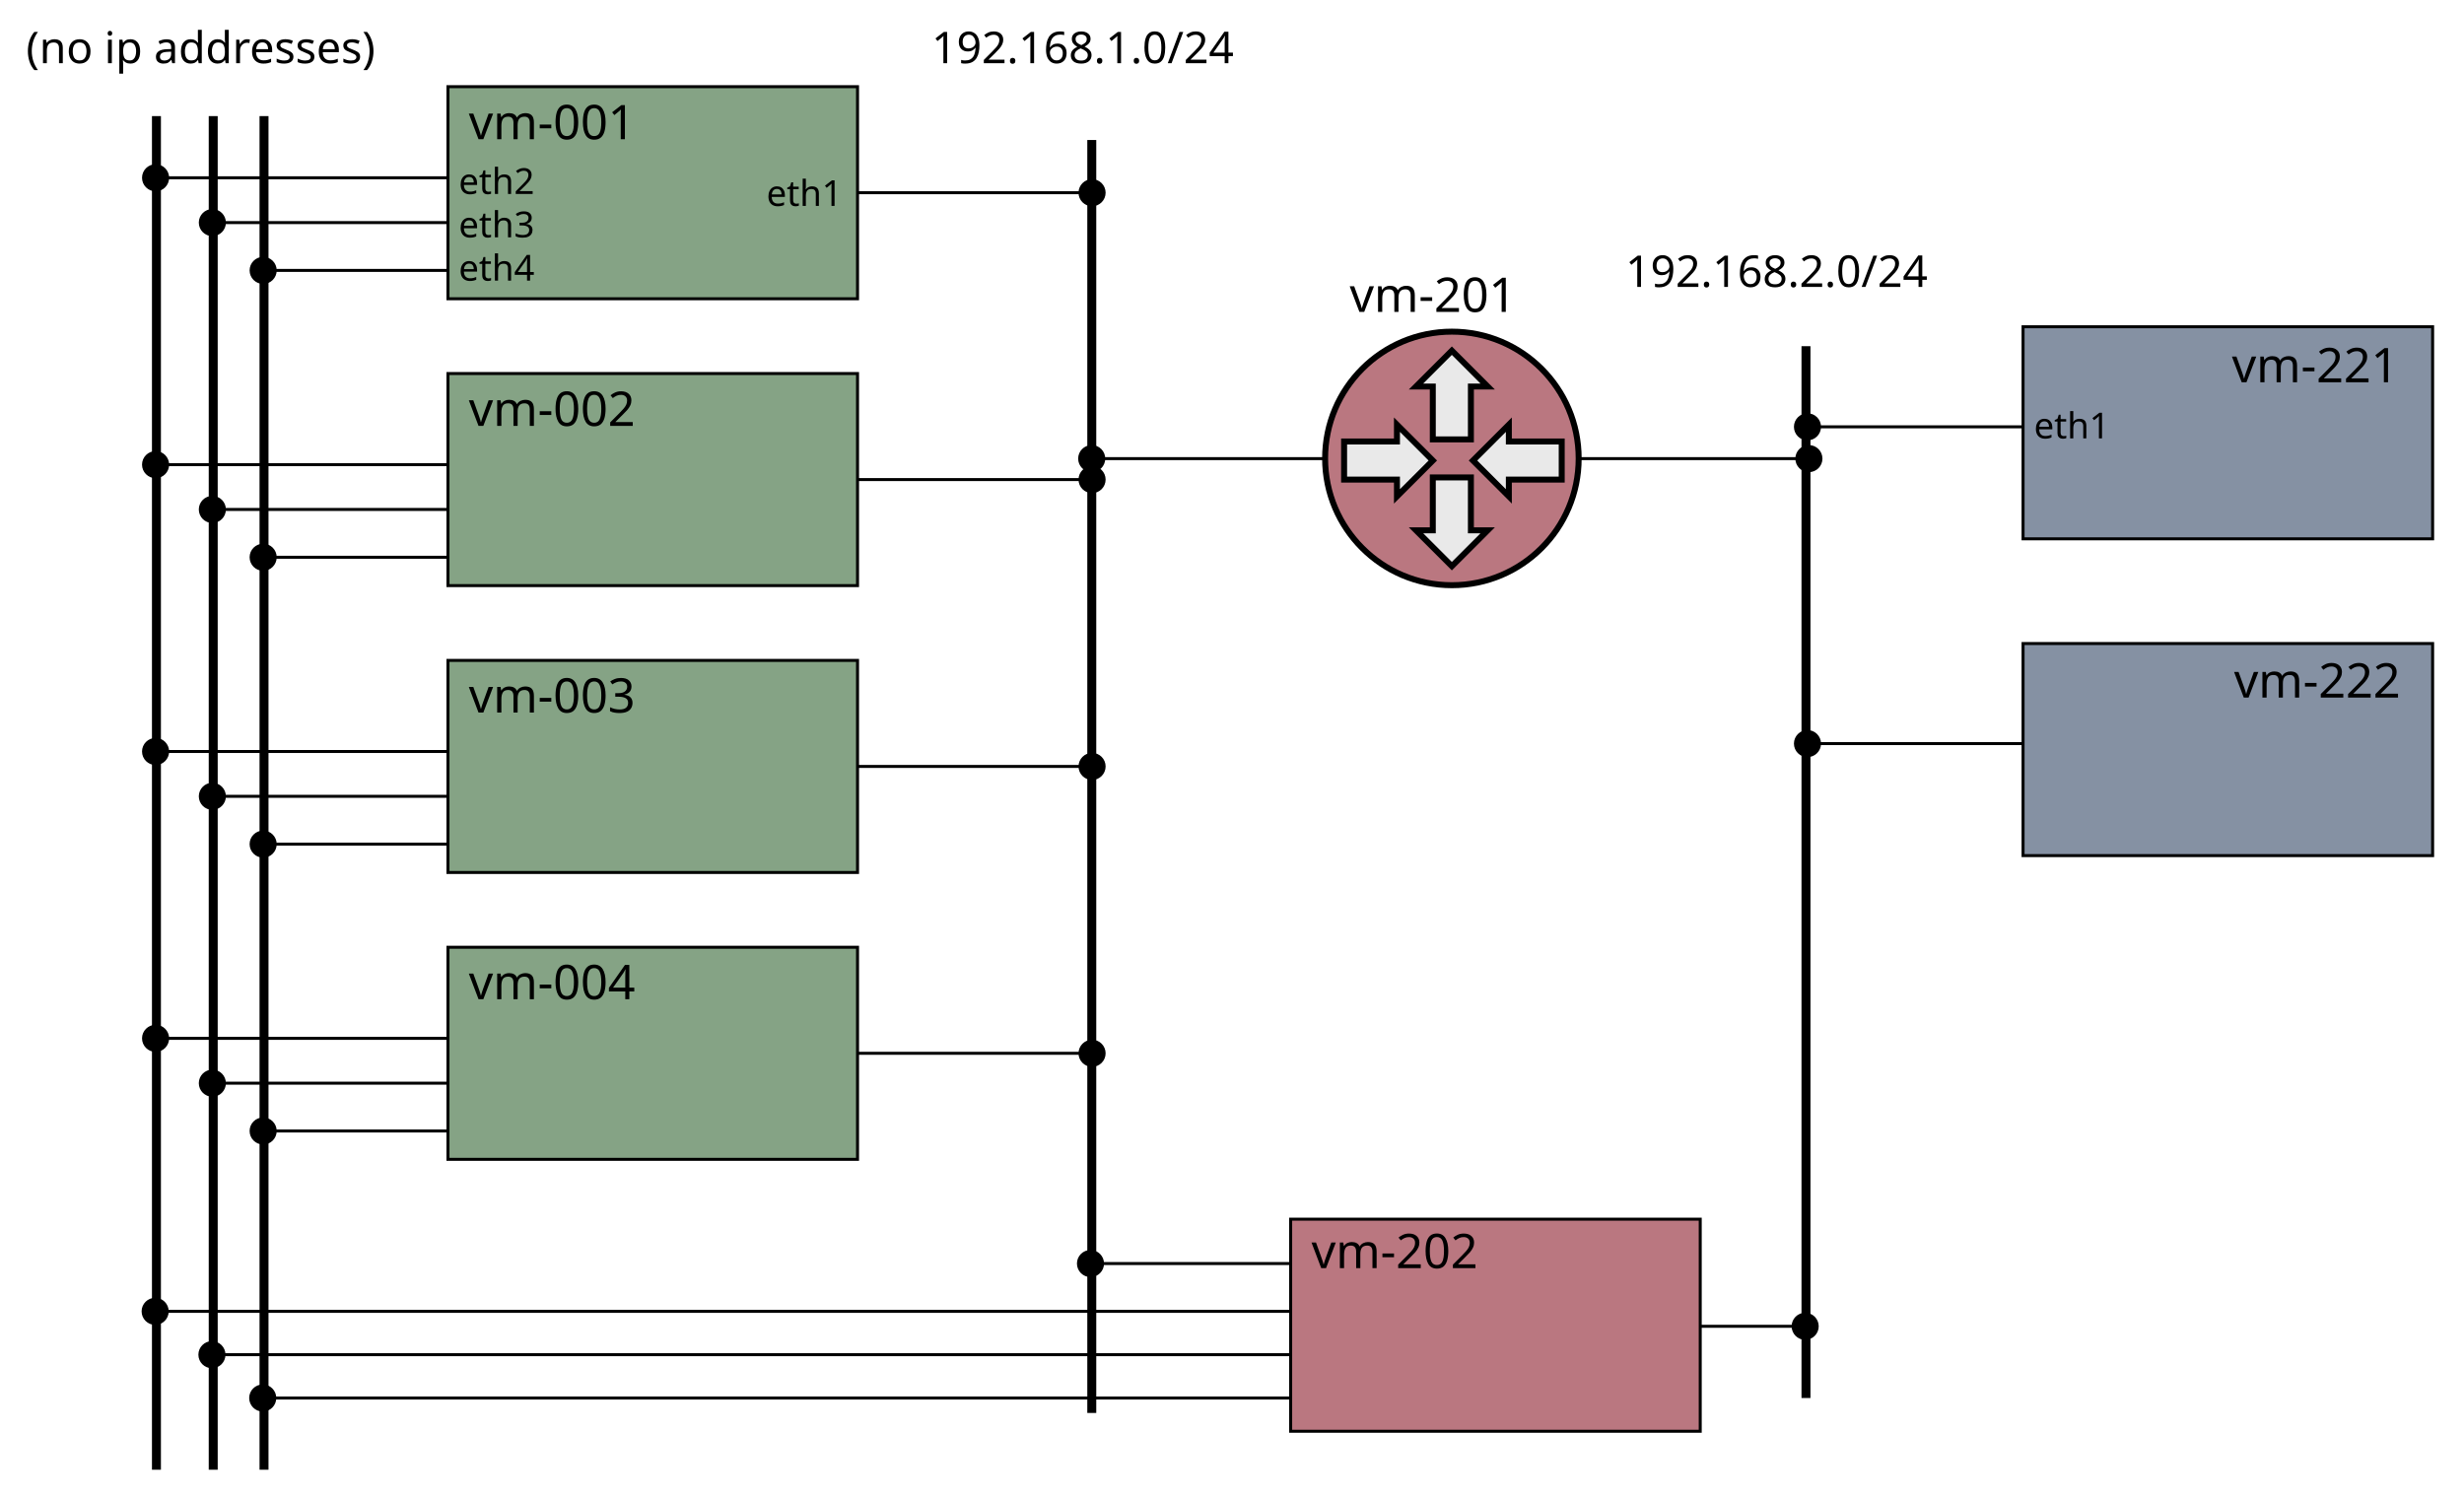
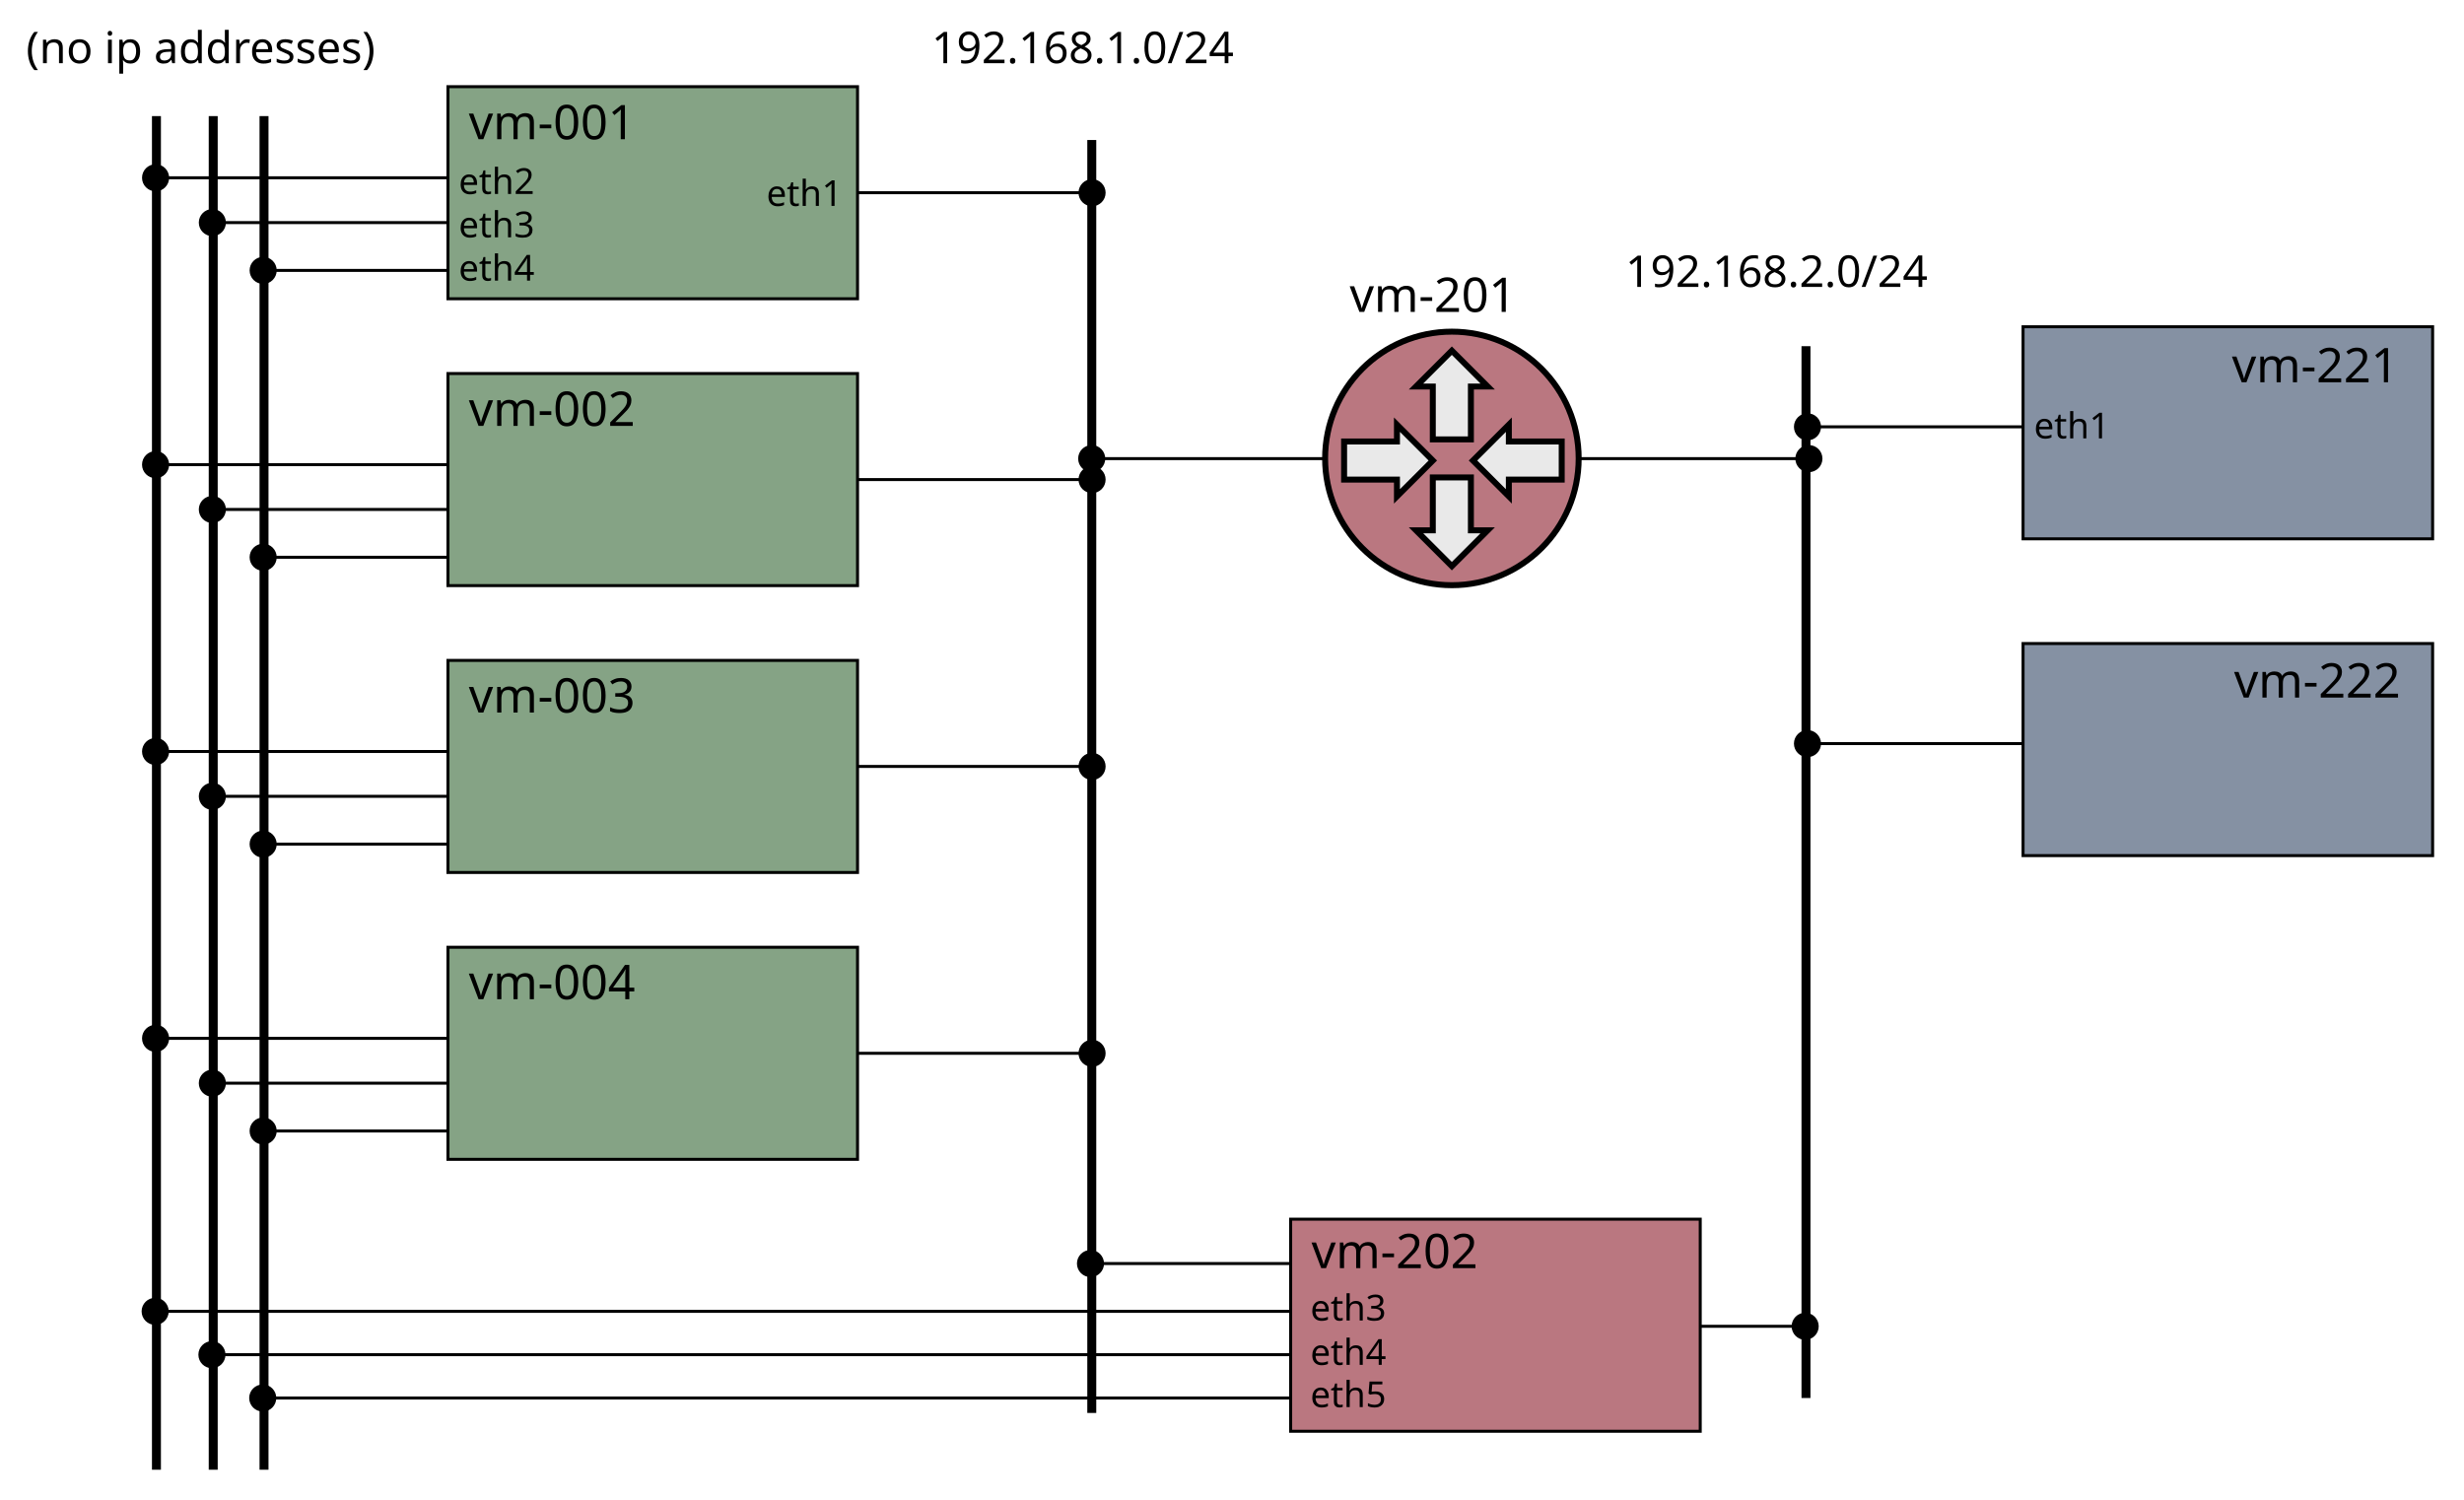
<svg xmlns="http://www.w3.org/2000/svg" xmlns:xlink="http://www.w3.org/1999/xlink" width="824.552" height="501.854" viewBox="0 0 824.552 501.854" version="1.1" id="SVGRoot">
  <defs id="defs3737">
    <marker orient="auto" refY="0" refX="0" id="marker4709" style="overflow:visible">
      <path id="path4707" d="m -2.5,-1 c 0,2.76 -2.24,5 -5,5 -2.76,0 -5,-2.24 -5,-5 0,-2.76 2.24,-5 5,-5 2.76,0 5,2.24 5,5 z" style="fill:#000000;fill-opacity:1;fill-rule:evenodd;stroke:#000000;stroke-width:1pt;stroke-opacity:1" transform="matrix(0.8,0,0,0.8,5.92,0.8)" />
    </marker>
    <marker style="overflow:visible" id="marker4601" refX="0" refY="0" orient="auto">
      <path transform="matrix(0.8,0,0,0.8,5.92,0.8)" style="fill:#000000;fill-opacity:1;fill-rule:evenodd;stroke:#000000;stroke-width:1pt;stroke-opacity:1" d="m -2.5,-1 c 0,2.76 -2.24,5 -5,5 -2.76,0 -5,-2.24 -5,-5 0,-2.76 2.24,-5 5,-5 2.76,0 5,2.24 5,5 z" id="path4599" />
    </marker>
    <marker orient="auto" refY="0" refX="0" id="marker4529" style="overflow:visible">
      <path id="path4527" d="m -2.5,-1 c 0,2.76 -2.24,5 -5,5 -2.76,0 -5,-2.24 -5,-5 0,-2.76 2.24,-5 5,-5 2.76,0 5,2.24 5,5 z" style="fill:#000000;fill-opacity:1;fill-rule:evenodd;stroke:#000000;stroke-width:1pt;stroke-opacity:1" transform="matrix(0.8,0,0,0.8,5.92,0.8)" />
    </marker>
    <marker orient="auto" refY="0" refX="0" id="marker1150" style="overflow:visible">
      <path id="path1148" d="m -2.5,-1 c 0,2.76 -2.24,5 -5,5 -2.76,0 -5,-2.24 -5,-5 0,-2.76 2.24,-5 5,-5 2.76,0 5,2.24 5,5 z" style="fill:#000000;fill-opacity:1;fill-rule:evenodd;stroke:#000000;stroke-width:1pt;stroke-opacity:1" transform="matrix(0.8,0,0,0.8,5.92,0.8)" />
    </marker>
    <marker style="overflow:visible" id="marker1021" refX="0" refY="0" orient="auto">
      <path transform="matrix(0.8,0,0,0.8,5.92,0.8)" style="fill:#000000;fill-opacity:1;fill-rule:evenodd;stroke:#000000;stroke-width:1pt;stroke-opacity:1" d="m -2.5,-1 c 0,2.76 -2.24,5 -5,5 -2.76,0 -5,-2.24 -5,-5 0,-2.76 2.24,-5 5,-5 2.76,0 5,2.24 5,5 z" id="path1019" />
    </marker>
    <marker style="overflow:visible" id="marker963" refX="0" refY="0" orient="auto">
      <path transform="matrix(0.8,0,0,0.8,5.92,0.8)" style="fill:#000000;fill-opacity:1;fill-rule:evenodd;stroke:#000000;stroke-width:1pt;stroke-opacity:1" d="m -2.5,-1 c 0,2.76 -2.24,5 -5,5 -2.76,0 -5,-2.24 -5,-5 0,-2.76 2.24,-5 5,-5 2.76,0 5,2.24 5,5 z" id="path961" />
    </marker>
    <marker orient="auto" refY="0" refX="0" id="marker2541" style="overflow:visible">
      <path id="path2539" d="m -2.5,-1 c 0,2.76 -2.24,5 -5,5 -2.76,0 -5,-2.24 -5,-5 0,-2.76 2.24,-5 5,-5 2.76,0 5,2.24 5,5 z" style="fill:#000000;fill-opacity:1;fill-rule:evenodd;stroke:#000000;stroke-width:1pt;stroke-opacity:1" transform="matrix(0.8,0,0,0.8,5.92,0.8)" />
    </marker>
    <marker orient="auto-start-reverse" refY="3" refX="5" id="ExperimentalArrow">
      <path id="path1256" d="M 10,3 0,6 V 0 Z" style="fill:context-stroke;stroke:#000000;stroke-opacity:1" />
    </marker>
    <marker style="overflow:visible" id="marker13099" refX="0" refY="0" orient="auto">
      <path transform="matrix(0.8,0,0,0.8,5.92,0.8)" style="fill:#000000;fill-opacity:1;fill-rule:evenodd;stroke:#000000;stroke-width:1pt;stroke-opacity:1" d="m -2.5,-1 c 0,2.76 -2.24,5 -5,5 -2.76,0 -5,-2.24 -5,-5 0,-2.76 2.24,-5 5,-5 2.76,0 5,2.24 5,5 z" id="path13097" />
    </marker>
    <marker orient="auto" refY="0" refX="0" id="marker968" style="overflow:visible">
      <path id="path966" d="m -2.5,-1 c 0,2.76 -2.24,5 -5,5 -2.76,0 -5,-2.24 -5,-5 0,-2.76 2.24,-5 5,-5 2.76,0 5,2.24 5,5 z" style="fill:#000000;fill-opacity:1;fill-rule:evenodd;stroke:#000000;stroke-width:1pt;stroke-opacity:1" transform="matrix(0.8,0,0,0.8,5.92,0.8)" />
    </marker>
    <marker style="overflow:visible" id="marker25091" refX="0" refY="0" orient="auto">
      <path transform="matrix(0.8,0,0,0.8,5.92,0.8)" style="fill:#000000;fill-opacity:1;fill-rule:evenodd;stroke:#000000;stroke-width:1pt;stroke-opacity:1" d="m -2.5,-1 c 0,2.76 -2.24,5 -5,5 -2.76,0 -5,-2.24 -5,-5 0,-2.76 2.24,-5 5,-5 2.76,0 5,2.24 5,5 z" id="path25089" />
    </marker>
    <marker style="overflow:visible" id="marker2703" refX="0" refY="0" orient="auto">
      <path transform="matrix(0.8,0,0,0.8,5.92,0.8)" style="fill:#000000;fill-opacity:1;fill-rule:evenodd;stroke:#000000;stroke-width:1pt;stroke-opacity:1" d="m -2.5,-1 c 0,2.76 -2.24,5 -5,5 -2.76,0 -5,-2.24 -5,-5 0,-2.76 2.24,-5 5,-5 2.76,0 5,2.24 5,5 z" id="path2701" />
    </marker>
  </defs>
  <g id="layer1" transform="translate(-47.47065,-268.1455)">
    <path id="path944" d="m 328.453,358.639 h -193" style="fill:none;stroke:#000000;stroke-width:1px;stroke-linecap:butt;stroke-linejoin:miter;stroke-opacity:1;marker-end:url(#marker2703)" />
    <path id="path946" d="m 328.453,454.639 h -193" style="fill:none;stroke:#000000;stroke-width:1px;stroke-linecap:butt;stroke-linejoin:miter;stroke-opacity:1;marker-end:url(#marker2703)" />
    <path style="fill:none;stroke:#000000;stroke-width:1px;stroke-linecap:butt;stroke-linejoin:miter;stroke-opacity:1;marker-end:url(#marker2703)" d="m 328.453,550.639 h -193" id="path948" />
    <path id="path950" d="m 328.453,646.639 h -193" style="fill:none;stroke:#000000;stroke-width:1px;stroke-linecap:butt;stroke-linejoin:miter;stroke-opacity:1;marker-end:url(#marker2703)" />
    <path style="fill:none;stroke:#000000;stroke-width:1px;stroke-linecap:butt;stroke-linejoin:miter;stroke-opacity:1;marker-end:url(#marker2703)" d="m 292.453,327.639 h -193" id="path964" />
    <path style="fill:none;stroke:#000000;stroke-width:1px;stroke-linecap:butt;stroke-linejoin:miter;stroke-opacity:1;marker-end:url(#marker2703)" d="m 292.453,423.639 h -193" id="path967" />
    <path id="path970" d="m 292.453,519.639 h -193" style="fill:none;stroke:#000000;stroke-width:1px;stroke-linecap:butt;stroke-linejoin:miter;stroke-opacity:1;marker-end:url(#marker2703)" />
    <path style="fill:none;stroke:#000000;stroke-width:1px;stroke-linecap:butt;stroke-linejoin:miter;stroke-opacity:1;marker-end:url(#marker2703)" d="m 292.453,615.639 h -193" id="path972" />
    <path id="path928" d="M 220,332.639 H 413" style="fill:none;stroke:#000000;stroke-width:1px;stroke-linecap:butt;stroke-linejoin:miter;stroke-opacity:1;marker-end:url(#marker2703)" />
    <path id="use930" d="M 220,428.639 H 413" style="fill:none;stroke:#000000;stroke-width:1px;stroke-linecap:butt;stroke-linejoin:miter;stroke-opacity:1;marker-end:url(#marker2703)" />
    <path style="fill:none;stroke:#000000;stroke-width:1px;stroke-linecap:butt;stroke-linejoin:miter;stroke-opacity:1;marker-end:url(#marker2703)" d="M 220,524.639 H 413" id="use932" />
    <path id="use934" d="M 220,620.639 H 413" style="fill:none;stroke:#000000;stroke-width:1px;stroke-linecap:butt;stroke-linejoin:miter;stroke-opacity:1;marker-end:url(#marker2703)" />
    <path style="fill:none;stroke:#000000;stroke-width:1px;stroke-linecap:butt;stroke-linejoin:miter;stroke-opacity:1;marker-end:url(#marker2703)" d="m 311.453,342.639 h -193" id="path914" />
    <path style="fill:none;stroke:#000000;stroke-width:1px;stroke-linecap:butt;stroke-linejoin:miter;stroke-opacity:1;marker-end:url(#marker2703)" d="m 311.453,438.639 h -193" id="path916" />
    <path id="path918" d="m 311.453,534.639 h -193" style="fill:none;stroke:#000000;stroke-width:1px;stroke-linecap:butt;stroke-linejoin:miter;stroke-opacity:1;marker-end:url(#marker2703)" />
    <path style="fill:none;stroke:#000000;stroke-width:1px;stroke-linecap:butt;stroke-linejoin:miter;stroke-opacity:1;marker-end:url(#marker2703)" d="m 311.453,630.639 h -193" id="path920" />
    <rect style="fill:#85a385;fill-opacity:1;stroke:#000000;stroke-width:1;stroke-miterlimit:4;stroke-dasharray:none;stroke-opacity:1" id="rect5305" width="137.057" height="70.974" x="197.378" y="297.152" />
    <use x="0" y="0" xlink:href="#rect5305" id="use1051" transform="translate(0,96)" width="100%" height="100%" />
    <use x="0" y="0" xlink:href="#use1051" id="use1053" transform="translate(0,96)" width="100%" height="100%" />
    <use x="0" y="0" xlink:href="#use1053" id="use1055" transform="translate(0,96)" width="100%" height="100%" />
    <text xml:space="preserve" style="font-style:normal;font-weight:normal;font-size:16px;line-height:1.25;font-family:sans-serif;letter-spacing:0px;word-spacing:0px;fill:#000000;fill-opacity:1;stroke:none" x="204.354" y="314.745" id="text16734">
      <tspan id="tspan16732" x="204.354" y="314.745">vm-001</tspan>
    </text>
    <text xml:space="preserve" style="font-style:normal;font-weight:normal;font-size:14.667px;line-height:1.25;font-family:sans-serif;letter-spacing:0px;word-spacing:0px;fill:#000000;fill-opacity:1;stroke:none" x="359.21" y="289.289" id="text16742">
      <tspan id="tspan16740" x="359.21" y="289.289">192.168.1.0/24</tspan>
    </text>
    <text id="text16750" y="410.675" x="204.354" style="font-style:normal;font-weight:normal;font-size:16px;line-height:1.25;font-family:sans-serif;letter-spacing:0px;word-spacing:0px;fill:#000000;fill-opacity:1;stroke:none" xml:space="preserve">
      <tspan y="410.675" x="204.354" id="tspan16748">vm-002</tspan>
    </text>
    <text xml:space="preserve" style="font-style:normal;font-weight:normal;font-size:16px;line-height:1.25;font-family:sans-serif;letter-spacing:0px;word-spacing:0px;fill:#000000;fill-opacity:1;stroke:none" x="204.354" y="506.606" id="text16754">
      <tspan id="tspan16752" x="204.354" y="506.606">vm-003</tspan>
    </text>
    <text id="text16758" y="602.537" x="204.354" style="font-style:normal;font-weight:normal;font-size:16px;line-height:1.25;font-family:sans-serif;letter-spacing:0px;word-spacing:0px;fill:#000000;fill-opacity:1;stroke:none" xml:space="preserve">
      <tspan y="602.537" x="204.354" id="tspan16756">vm-004</tspan>
    </text>
    <text xml:space="preserve" style="font-style:normal;font-weight:normal;font-size:16px;line-height:1.25;font-family:sans-serif;letter-spacing:0px;word-spacing:0px;fill:#000000;fill-opacity:1;stroke:none" x="499.132" y="372.514" id="text16762">
      <tspan id="tspan16760" x="499.132" y="372.514">vm-201</tspan>
    </text>
    <path style="fill:none;stroke:#000000;stroke-width:1px;stroke-linecap:butt;stroke-linejoin:miter;stroke-opacity:1;marker-end:url(#marker2541)" d="M 754.775,410.985 H 652.245" id="path16784" />
    <rect y="377.498" x="724.465" height="70.974" width="137.057" id="rect16780" style="fill:#8591a3;fill-opacity:1;stroke:#000000;stroke-width:1;stroke-miterlimit:4;stroke-dasharray:none;stroke-opacity:1" />
    <use x="0" y="0" xlink:href="#path16784" id="use16820" transform="translate(0,106.0107)" width="100%" height="100%" />
    <use x="0" y="0" xlink:href="#rect16780" id="use16782" transform="translate(0,106.0107)" width="100%" height="100%" />
    <text id="text25191" y="396.062" x="794.373" style="font-style:normal;font-weight:normal;font-size:16px;line-height:1.25;font-family:sans-serif;letter-spacing:0px;word-spacing:0px;fill:#000000;fill-opacity:1;stroke:none" xml:space="preserve">
      <tspan y="396.062" x="794.373" id="tspan25189">vm-221</tspan>
    </text>
    <text xml:space="preserve" style="font-style:normal;font-weight:normal;font-size:16px;line-height:1.25;font-family:sans-serif;letter-spacing:0px;word-spacing:0px;fill:#000000;fill-opacity:1;stroke:none" x="795.08" y="501.587" id="text25195">
      <tspan id="tspan25193" x="795.08" y="501.587">vm-222</tspan>
    </text>
    <text xml:space="preserve" style="font-style:normal;font-weight:normal;font-size:14.667px;line-height:1.25;font-family:sans-serif;letter-spacing:0px;word-spacing:0px;fill:#000000;fill-opacity:1;stroke:none" x="591.412" y="364.159" id="text25203">
      <tspan id="tspan25201" x="591.412" y="364.159">192.168.2.0/24</tspan>
    </text>
    <text xml:space="preserve" style="font-style:normal;font-weight:normal;font-size:12px;line-height:1.25;font-family:sans-serif;letter-spacing:0px;word-spacing:0px;fill:#000000;fill-opacity:1;stroke:none" x="200.965" y="333.057" id="text25215">
      <tspan id="tspan25213" x="200.965" y="333.057">eth2</tspan>
    </text>
    <text id="text25227" y="414.839" x="728.107" style="font-style:normal;font-weight:normal;font-size:12px;line-height:1.25;font-family:sans-serif;letter-spacing:0px;word-spacing:0px;fill:#000000;fill-opacity:1;stroke:none" xml:space="preserve">
      <tspan y="414.839" x="728.107" id="tspan25225">eth1</tspan>
    </text>
    <path style="fill:none;stroke:#000000;stroke-width:1px;stroke-linecap:butt;stroke-linejoin:miter;stroke-opacity:1;marker-start:url(#marker963);marker-end:url(#marker1021)" d="m 412.878,421.626 h 240" id="path959" />
    <g transform="translate(-64.18229,61.5614)" id="use965">
      <circle style="color:#000000;display:inline;overflow:visible;visibility:visible;fill:#ba7780;fill-opacity:1;fill-rule:nonzero;stroke:#000000;stroke-width:2;stroke-linecap:butt;stroke-linejoin:miter;stroke-miterlimit:4;stroke-dasharray:none;stroke-dashoffset:0;stroke-opacity:1;marker:none;enable-background:accumulate" id="circle934" cx="597.513" cy="360" r="42.426" />
      <path style="color:#000000;display:inline;overflow:visible;visibility:visible;fill:#e9e9e9;fill-opacity:1;fill-rule:nonzero;stroke:#000000;stroke-width:2;stroke-linecap:butt;stroke-linejoin:miter;stroke-miterlimit:4;stroke-dashoffset:0;stroke-opacity:1;marker:none;enable-background:accumulate" d="m 579.129,348.703 v 5.625 h -17.688 v 12.75 h 17.688 v 5.625 l 12,-12 z" id="path937" />
      <path id="path939" d="m 616.575,348.703 v 5.625 h 17.688 v 12.75 h -17.688 v 5.625 l -12,-12 z" style="color:#000000;display:inline;overflow:visible;visibility:visible;fill:#e9e9e9;fill-opacity:1;fill-rule:nonzero;stroke:#000000;stroke-width:2;stroke-linecap:butt;stroke-linejoin:miter;stroke-miterlimit:4;stroke-dashoffset:0;stroke-opacity:1;marker:none;enable-background:accumulate" />
      <path style="color:#000000;display:inline;overflow:visible;visibility:visible;fill:#e9e9e9;fill-opacity:1;fill-rule:nonzero;stroke:#000000;stroke-width:2;stroke-linecap:butt;stroke-linejoin:miter;stroke-miterlimit:4;stroke-dashoffset:0;stroke-opacity:1;marker:none;enable-background:accumulate" d="m 609.499,335.939 h -5.625 v 17.688 h -12.75 v -17.688 h -5.625 l 12,-12 z" id="path941" />
      <path id="path943" d="m 609.499,384.053 h -5.625 v -17.688 h -12.75 v 17.688 h -5.625 l 12,12 z" style="color:#000000;display:inline;overflow:visible;visibility:visible;fill:#e9e9e9;fill-opacity:1;fill-rule:nonzero;stroke:#000000;stroke-width:2;stroke-linecap:butt;stroke-linejoin:miter;stroke-miterlimit:4;stroke-dashoffset:0;stroke-opacity:1;marker:none;enable-background:accumulate" />
    </g>
    <text id="text928" y="337.057" x="303.965" style="font-style:normal;font-weight:normal;font-size:12px;line-height:1.25;font-family:sans-serif;letter-spacing:0px;word-spacing:0px;fill:#000000;fill-opacity:1;stroke:none" xml:space="preserve">
      <tspan y="337.057" x="303.965" id="tspan926">eth1</tspan>
    </text>
    <text id="use942" y="347.557" x="200.965" style="font-style:normal;font-weight:normal;font-size:12px;line-height:1.25;font-family:sans-serif;letter-spacing:0px;word-spacing:0px;fill:#000000;fill-opacity:1;stroke:none" xml:space="preserve">
      <tspan y="347.557" x="200.965" id="tspan958">eth3</tspan>
    </text>
    <text xml:space="preserve" style="font-style:normal;font-weight:normal;font-size:12px;line-height:1.25;font-family:sans-serif;letter-spacing:0px;word-spacing:0px;fill:#000000;fill-opacity:1;stroke:none" x="200.965" y="362.057" id="use944">
      <tspan id="tspan962" x="200.965" y="362.057">eth4</tspan>
    </text>
    <flowRoot xml:space="preserve" id="flowRoot950" style="font-style:normal;font-weight:normal;font-size:18.667px;line-height:1.25;font-family:sans-serif;letter-spacing:0px;word-spacing:0px;fill:#000000;fill-opacity:1;stroke:none" transform="translate(69.82156,268.4033)">
      <flowRegion id="flowRegion952">
        <rect id="rect954" width="17" height="38" x="157" y="37.411" />
      </flowRegion>
      <flowPara id="flowPara956" />
    </flowRoot>
    <text id="text978" y="289.289" x="56.21" style="font-style:normal;font-weight:normal;font-size:14.667px;line-height:1.25;font-family:sans-serif;letter-spacing:0px;word-spacing:0px;fill:#000000;fill-opacity:1;stroke:none" xml:space="preserve">
      <tspan y="289.289" x="56.21" id="tspan976">(no ip addresses)</tspan>
    </text>
    <path style="fill:none;stroke:#000000;stroke-width:1px;stroke-linecap:butt;stroke-linejoin:miter;stroke-opacity:1;marker-start:url(#marker4529)" d="M 99.471,707 H 504.471" id="path1307" />
    <use x="0" y="0" xlink:href="#use1375" id="use1377" transform="translate(-17,-14.5)" width="100%" height="100%" />
    <path style="fill:none;stroke:#000000;stroke-width:3;stroke-linecap:butt;stroke-linejoin:miter;stroke-miterlimit:4;stroke-dasharray:none;stroke-opacity:1" d="M 118.822,307 V 760" id="path962" />
    <use x="0" y="0" xlink:href="#path962" id="use988" transform="translate(-19)" width="100%" height="100%" />
    <use x="0" y="0" xlink:href="#path1307" id="use1375" transform="translate(36,29)" width="100%" height="100%" />
    <use x="0" y="0" xlink:href="#use988" id="use990" transform="translate(36)" width="100%" height="100%" />
    <path style="fill:none;stroke:#000000;stroke-width:1px;stroke-linecap:butt;stroke-linejoin:miter;stroke-opacity:1;marker-start:url(#marker4601)" d="m 412.471,691 h 80" id="path4597" />
    <path style="fill:none;stroke:#000000;stroke-width:1px;stroke-linecap:butt;stroke-linejoin:miter;stroke-opacity:1;marker-start:url(#marker4709)" d="m 651.471,712 h -45" id="path4699" />
    <rect y="676.152" x="479.378" height="70.974" width="137.057" id="use992" style="opacity:1;vector-effect:none;fill:#ba7780;fill-opacity:1;stroke:#000000;stroke-width:1;stroke-linecap:butt;stroke-linejoin:miter;stroke-miterlimit:4;stroke-dasharray:none;stroke-dashoffset:0;stroke-opacity:1;marker:none" />
    <path style="fill:none;stroke:#000000;stroke-width:3;stroke-linecap:butt;stroke-linejoin:miter;stroke-miterlimit:4;stroke-dasharray:none;stroke-opacity:1" d="M 412.822,315 V 741" id="path1299" />
    <path style="fill:none;stroke:#000000;stroke-width:3;stroke-linecap:butt;stroke-linejoin:miter;stroke-miterlimit:4;stroke-dasharray:none;stroke-opacity:1" d="M 651.822,384 V 736" id="path1301" />
    <text xml:space="preserve" style="font-style:normal;font-weight:normal;font-size:16px;line-height:1.25;font-family:sans-serif;letter-spacing:0px;word-spacing:0px;fill:#000000;fill-opacity:1;stroke:none" x="486.354" y="692.537" id="text1305">
      <tspan id="tspan1303" x="486.354" y="692.537">vm-202</tspan>
    </text>
+     <text id="text998" y="710.057" x="485.965" style="font-style:normal;font-weight:normal;font-size:12px;line-height:1.25;font-family:sans-serif;letter-spacing:0px;word-spacing:0px;fill:#000000;fill-opacity:1;stroke:none" xml:space="preserve">
+       <tspan y="710.057" x="485.965" id="tspan996">eth3</tspan>
+     </text>
+     <text xml:space="preserve" style="font-style:normal;font-weight:normal;font-size:12px;line-height:1.25;font-family:sans-serif;letter-spacing:0px;word-spacing:0px;fill:#000000;fill-opacity:1;stroke:none" x="485.965" y="724.907" id="text1002">
+       <tspan id="tspan1000" x="485.965" y="724.907">eth4</tspan>
+     </text>
+     <text id="text1006" y="739.049" x="485.965" style="font-style:normal;font-weight:normal;font-size:12px;line-height:1.25;font-family:sans-serif;letter-spacing:0px;word-spacing:0px;fill:#000000;fill-opacity:1;stroke:none" xml:space="preserve">
+       <tspan y="739.049" x="485.965" id="tspan1004">eth5</tspan>
+     </text>
  </g>
</svg>
